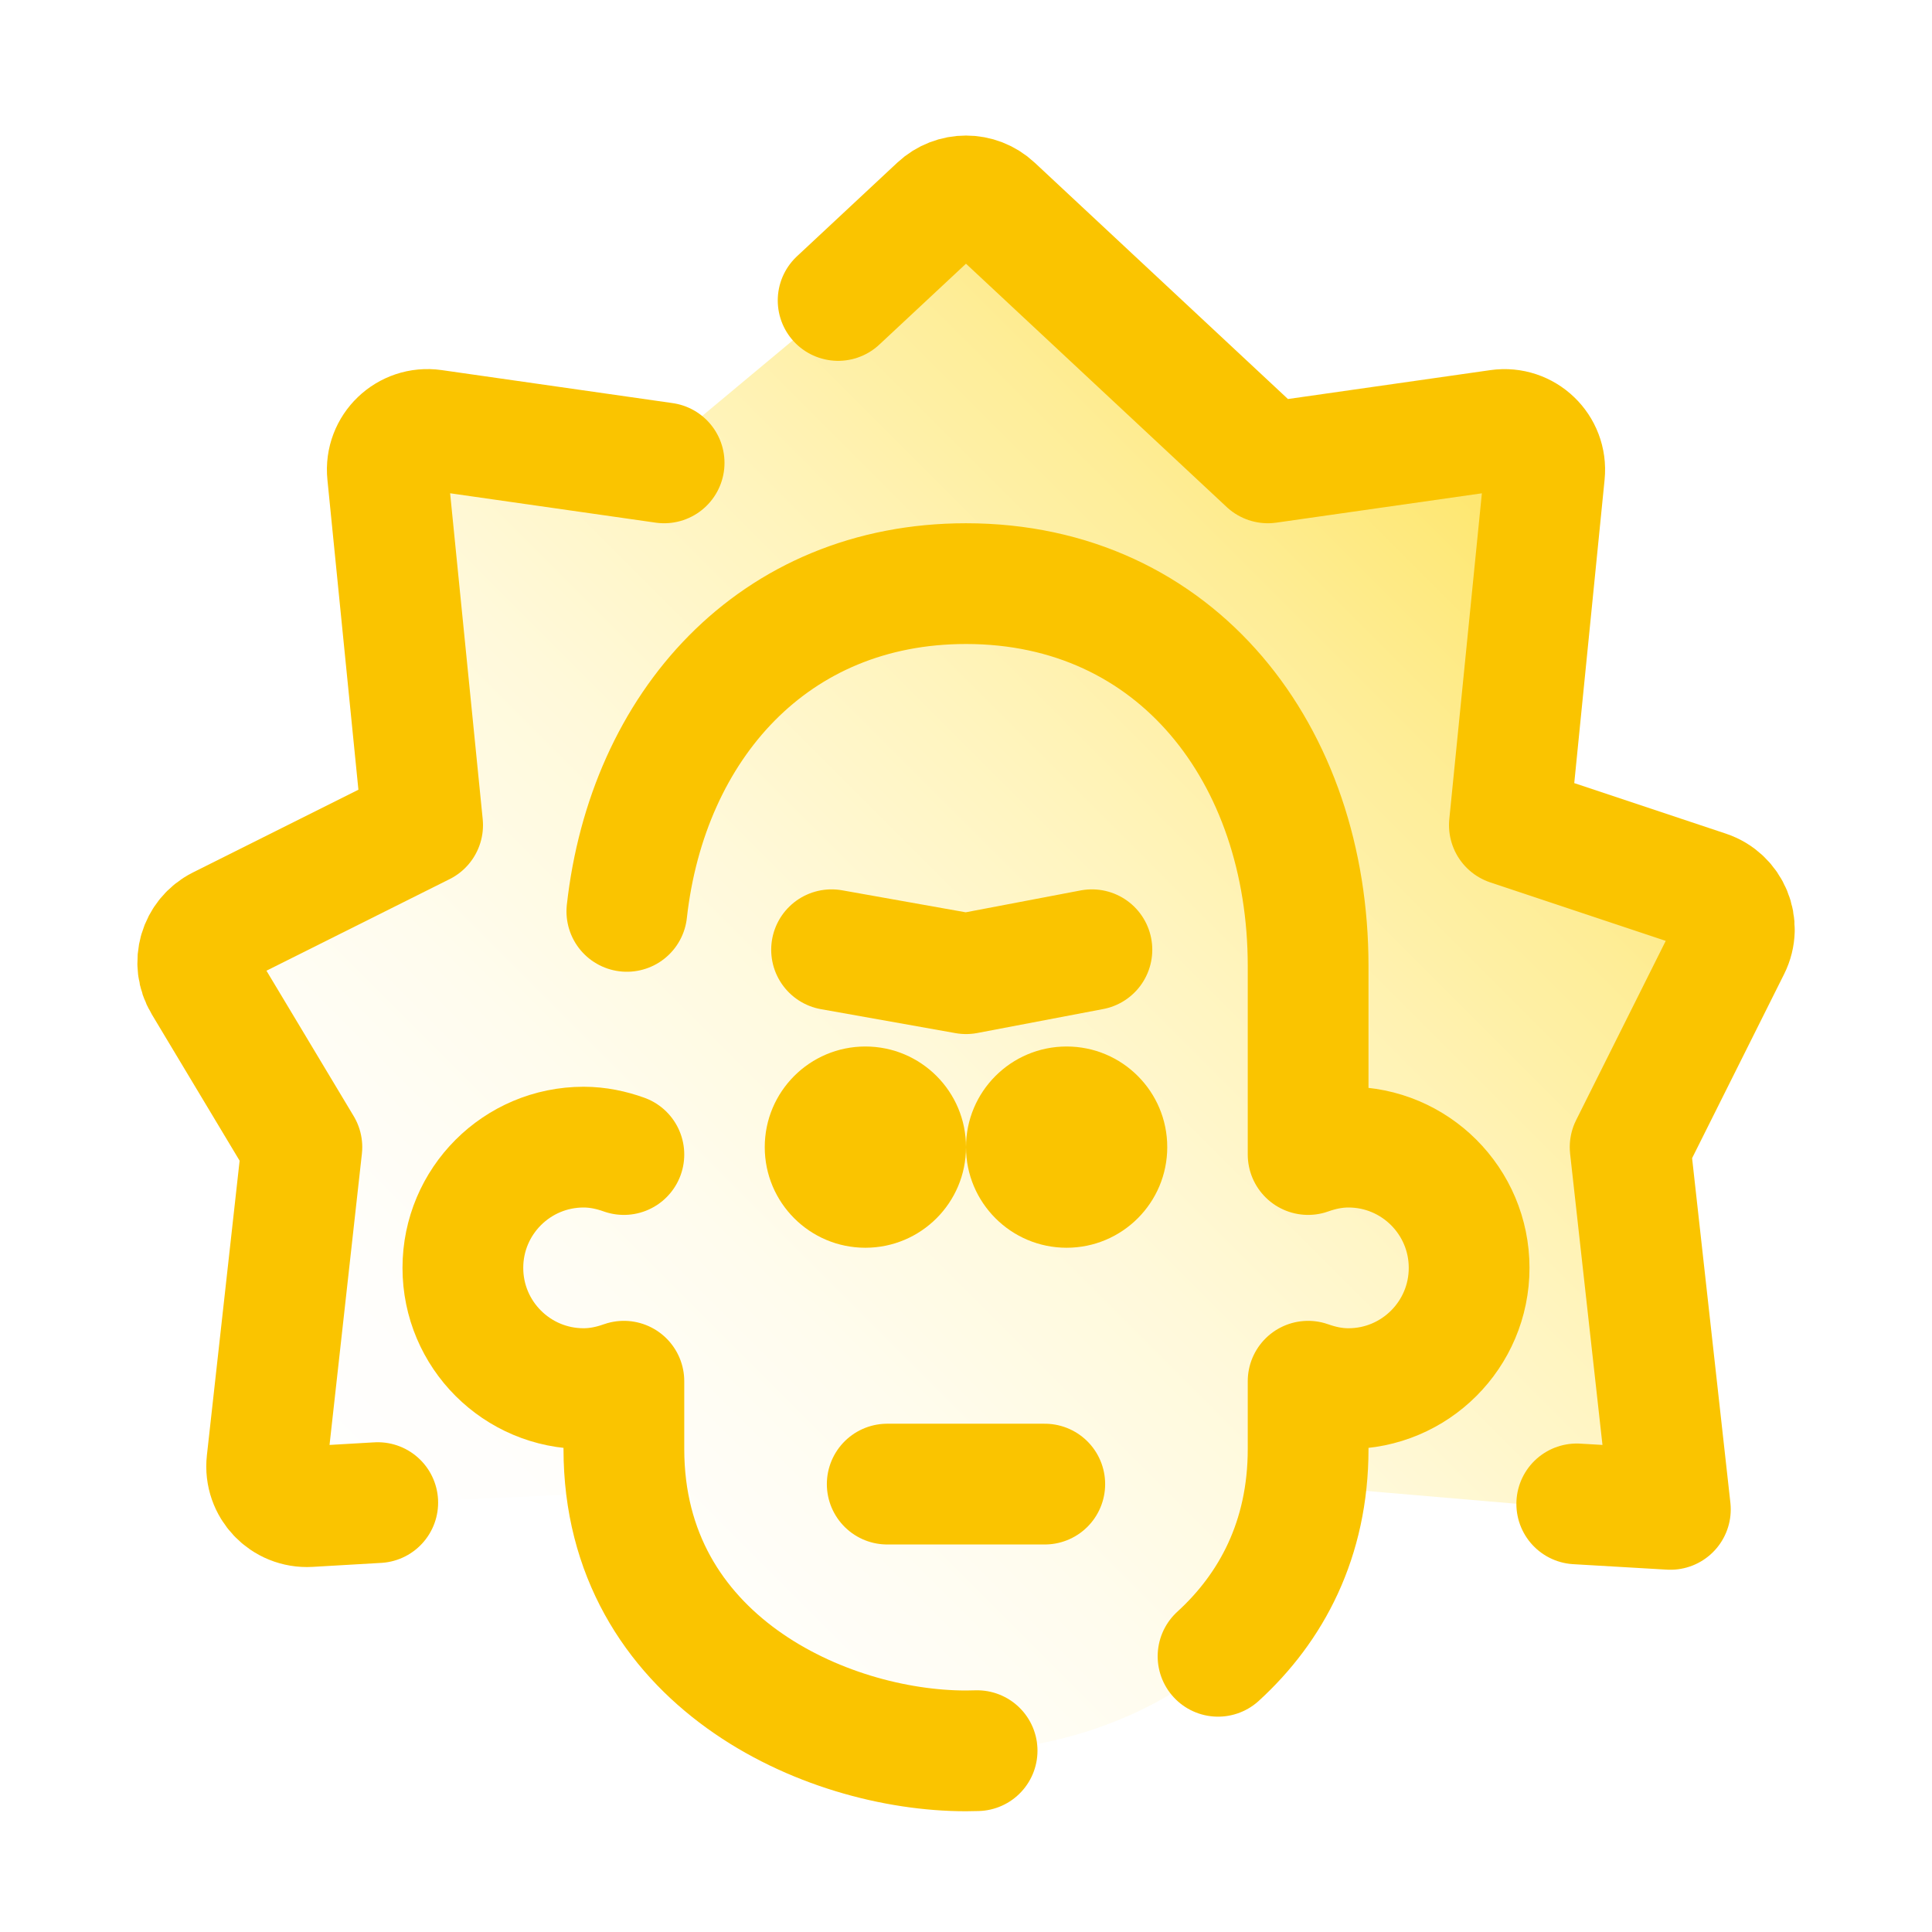
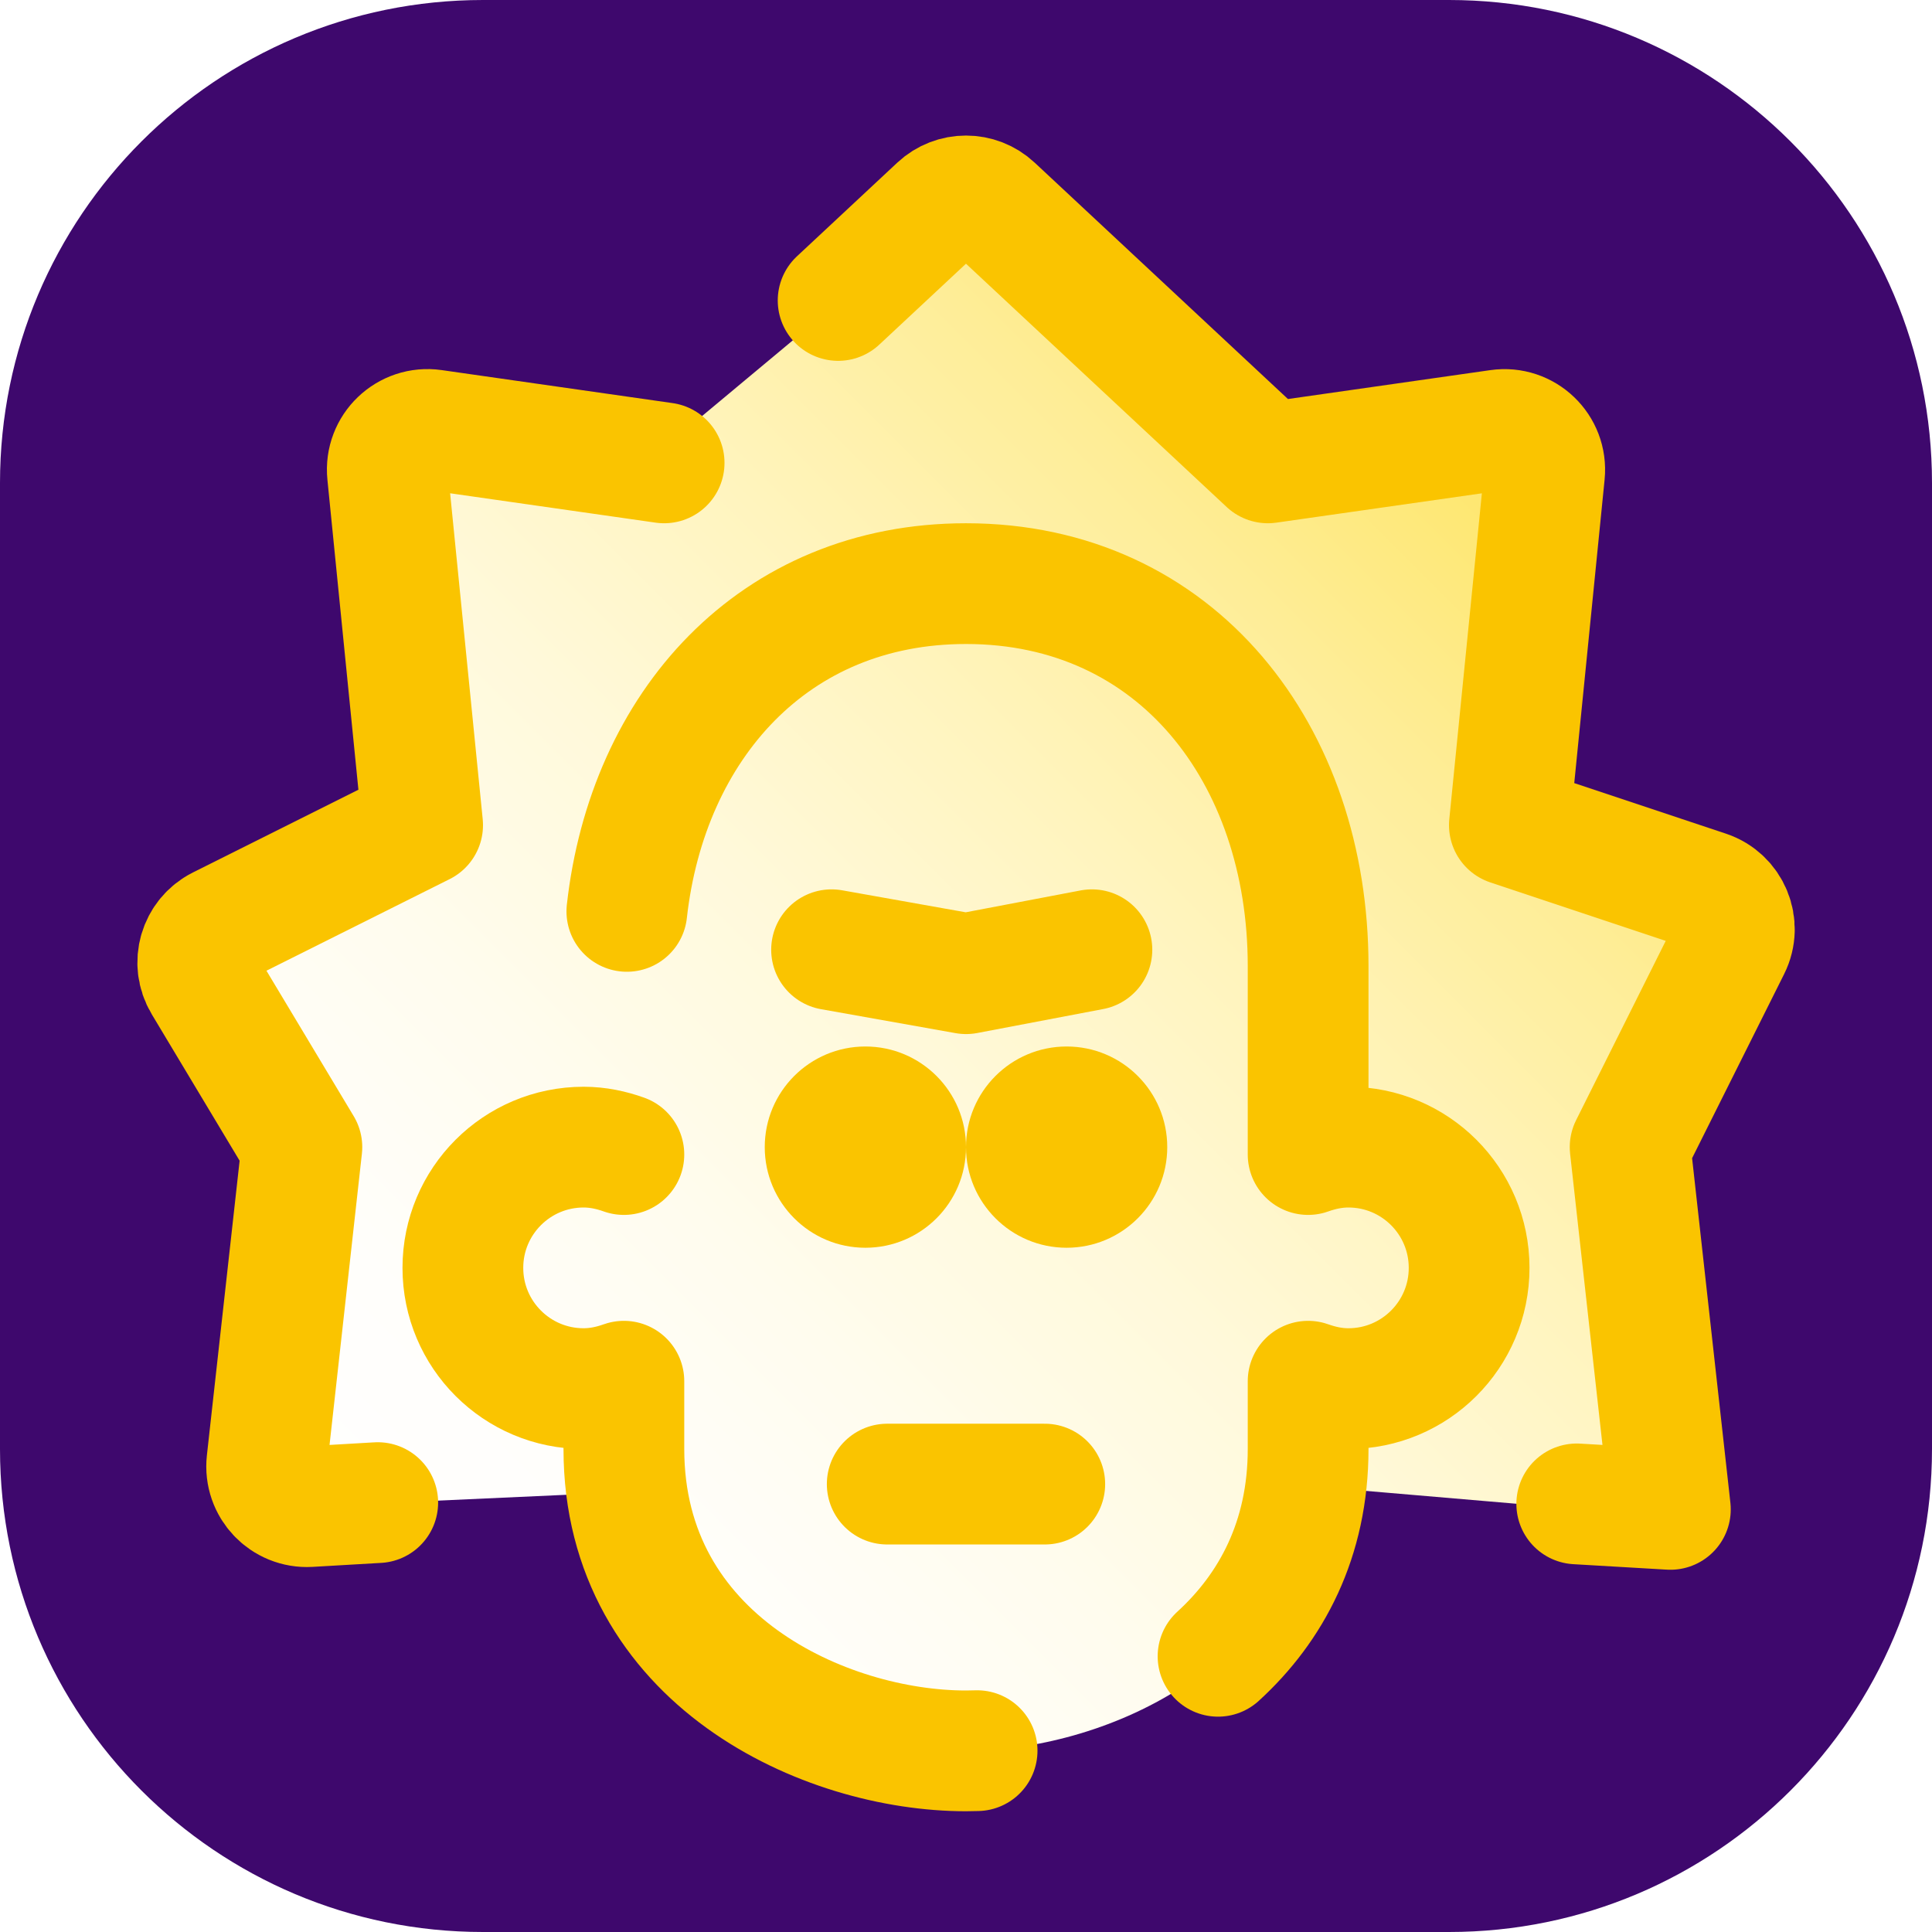
- <svg xmlns="http://www.w3.org/2000/svg" viewBox="0 0 48 48" width="48px" height="48px">
-   <linearGradient id="SVGID_1_" x1="39.004" x2="9.35" y1="11.109" y2="40.763" gradientUnits="userSpaceOnUse">
-     <stop offset="0" stop-color="#fee460" />
-     <stop offset=".033" stop-color="#fee66a" />
-     <stop offset=".197" stop-color="#feed97" />
-     <stop offset=".362" stop-color="#fff4bd" />
-     <stop offset=".525" stop-color="#fff9da" />
-     <stop offset=".687" stop-color="#fffcee" />
-     <stop offset=".846" stop-color="#fffefb" />
-     <stop offset="1" stop-color="#fff" />
-   </linearGradient>
-   <path fill="url(#SVGID_1_)" d="M39.87,30.622l2.953-8.213L37.5,20.5l1.065-9.83l-6.608,0.915L24,4.868l-7.831,6.53l-5.931-0.645l0.832,9.873 l-5.915,2.636L7.5,28.5l-1.413,9l9.233-0.419l0.012,0C16.109,41.549,20.695,43.5,24,43.5c3.342,0,7.995-1.992,8.694-6.565 l8.851,0.756L39.87,30.622z" />
-   <circle cx="21.5" cy="28.5" r="2.5" fill="#fac400" />
-   <circle cx="26.5" cy="28.5" r="2.5" fill="#fac400" />
-   <path fill="none" stroke="#fac400" stroke-linecap="round" stroke-linejoin="round" stroke-width="3" d="M15.5,28.684c-0.314-0.112-0.647-0.184-1-0.184c-1.657,0-3,1.343-3,3c0,1.657,1.343,3,3,3 c0.353,0,0.686-0.072,1-0.184V36c0,5.247,5,7.5,8.5,7.5c0.091,0,0.183-0.002,0.276-0.005" />
-   <path fill="none" stroke="#fac400" stroke-linecap="round" stroke-linejoin="round" stroke-width="3" d="M30.262,41.15C31.584,39.943,32.5,38.246,32.5,36v-1.684c0.314,0.112,0.647,0.184,1,0.184c1.657,0,3-1.343,3-3 s-1.343-3-3-3c-0.353,0-0.686,0.072-1,0.184V24c0-5.247-3.253-9.5-8.5-9.5c-4.786,0-7.913,3.539-8.426,8.143" />
-   <path fill="none" stroke="#fac400" stroke-linecap="round" stroke-linejoin="round" stroke-width="3" d="M16.5,11.5l-5.737-0.82c-0.643-0.092-1.201,0.444-1.136,1.089L10.5,20.5l-5.034,2.517 c-0.521,0.261-0.71,0.909-0.41,1.409L7.5,28.5l-0.869,7.822c-0.068,0.616,0.434,1.145,1.052,1.109l1.702-0.099" />
-   <path fill="none" stroke="#fac400" stroke-linecap="round" stroke-linejoin="round" stroke-width="3" d="M39.174,37.364L41.5,37.5l-1-9l2.484-4.969c0.272-0.544-0.001-1.203-0.578-1.396L37.5,20.5l0.873-8.73 c0.065-0.646-0.494-1.181-1.136-1.089L31.5,11.5l-6.818-6.363c-0.384-0.359-0.98-0.359-1.365,0l-2.494,2.328" />
-   <polyline fill="none" stroke="#fac400" stroke-linecap="round" stroke-linejoin="round" stroke-width="3" points="20.66,23.596 24.002,24.191 27.128,23.596" />
-   <line x1="22.043" x2="25.957" y1="36.872" y2="36.872" fill="none" stroke="#fac400" stroke-linecap="round" stroke-linejoin="round" stroke-width="3" />
+ <svg xmlns="http://www.w3.org/2000/svg" viewBox="0,0,256,256" width="48px" height="48px" fill-rule="nonzero">
+   <defs>
+     <linearGradient x1="39.004" y1="11.109" x2="9.35" y2="40.763" gradientUnits="userSpaceOnUse" id="color-1">
+       <stop offset="0" stop-color="#fee460" />
+       <stop offset="0.033" stop-color="#fee66a" />
+       <stop offset="0.197" stop-color="#feed97" />
+       <stop offset="0.362" stop-color="#fff4bd" />
+       <stop offset="0.525" stop-color="#fff9da" />
+       <stop offset="0.687" stop-color="#fffcee" />
+       <stop offset="0.846" stop-color="#fffefb" />
+       <stop offset="1" stop-color="#ffffff" />
+     </linearGradient>
+   </defs>
+   <g fill="#3e086d" fill-rule="nonzero" stroke="none" stroke-width="1" stroke-linecap="butt" stroke-linejoin="miter" stroke-miterlimit="10" stroke-dasharray="" stroke-dashoffset="0" font-family="none" font-weight="none" font-size="none" text-anchor="none" style="mix-blend-mode: normal">
+     <path d="M64,256c-35.346,0 -64,-28.654 -64,-64v-128c0,-35.346 28.654,-64 64,-64h128c35.346,0 64,28.654 64,64v128c0,35.346 -28.654,64 -64,64z" id="shape" />
+   </g>
+   <g fill="none" fill-rule="nonzero" stroke="none" stroke-width="none" stroke-linecap="none" stroke-linejoin="none" stroke-miterlimit="10" stroke-dasharray="" stroke-dashoffset="0" font-family="none" font-weight="none" font-size="none" text-anchor="none" style="mix-blend-mode: normal">
+     <g transform="scale(5.33333,5.33333)">
+       <path d="M39.87,30.622l2.953,-8.213l-5.323,-1.909l1.065,-9.83l-6.608,0.915l-7.957,-6.717l-7.831,6.53l-5.931,-0.645l0.832,9.873l-5.915,2.636l2.345,5.238l-1.413,9l9.233,-0.419h0.012c0.777,4.468 5.363,6.419 8.668,6.419c3.342,0 7.995,-1.992 8.694,-6.565l8.851,0.756z" fill="url(#color-1)" stroke="none" stroke-width="1" stroke-linecap="butt" stroke-linejoin="miter" />
+       <circle cx="21.5" cy="28.5" r="2.5" fill="#fac400" stroke="none" stroke-width="1" stroke-linecap="butt" stroke-linejoin="miter" />
+       <circle cx="26.5" cy="28.5" r="2.5" fill="#fac400" stroke="none" stroke-width="1" stroke-linecap="butt" stroke-linejoin="miter" />
+       <path d="M15.5,28.684c-0.314,-0.112 -0.647,-0.184 -1,-0.184c-1.657,0 -3,1.343 -3,3c0,1.657 1.343,3 3,3c0.353,0 0.686,-0.072 1,-0.184v1.684c0,5.247 5,7.5 8.5,7.5c0.091,0 0.183,-0.002 0.276,-0.005" fill="none" stroke="#fac400" stroke-width="3" stroke-linecap="round" stroke-linejoin="round" />
+       <path d="M30.262,41.15c1.322,-1.207 2.238,-2.904 2.238,-5.15v-1.684c0.314,0.112 0.647,0.184 1,0.184c1.657,0 3,-1.343 3,-3c0,-1.657 -1.343,-3 -3,-3c-0.353,0 -0.686,0.072 -1,0.184v-4.684c0,-5.247 -3.253,-9.5 -8.5,-9.5c-4.786,0 -7.913,3.539 -8.426,8.143" fill="none" stroke="#fac400" stroke-width="3" stroke-linecap="round" stroke-linejoin="round" />
+       <path d="M16.5,11.5l-5.737,-0.82c-0.643,-0.092 -1.201,0.444 -1.136,1.089l0.873,8.731l-5.034,2.517c-0.521,0.261 -0.71,0.909 -0.41,1.409l2.444,4.074l-0.869,7.822c-0.068,0.616 0.434,1.145 1.052,1.109l1.702,-0.099" fill="none" stroke="#fac400" stroke-width="3" stroke-linecap="round" stroke-linejoin="round" />
+       <path d="M39.174,37.364l2.326,0.136l-1,-9l2.484,-4.969c0.272,-0.544 -0.001,-1.203 -0.578,-1.396l-4.906,-1.635l0.873,-8.73c0.065,-0.646 -0.494,-1.181 -1.136,-1.089l-5.737,0.819l-6.818,-6.363c-0.384,-0.359 -0.98,-0.359 -1.365,0l-2.494,2.328" fill="none" stroke="#fac400" stroke-width="3" stroke-linecap="round" stroke-linejoin="round" />
+       <path d="M20.66,23.596l3.342,0.595l3.126,-0.595" fill="none" stroke="#fac400" stroke-width="3" stroke-linecap="round" stroke-linejoin="round" />
+       <path d="M22.043,36.872h3.914" fill="none" stroke="#fac400" stroke-width="3" stroke-linecap="round" stroke-linejoin="round" />
+     </g>
+   </g>
</svg>
